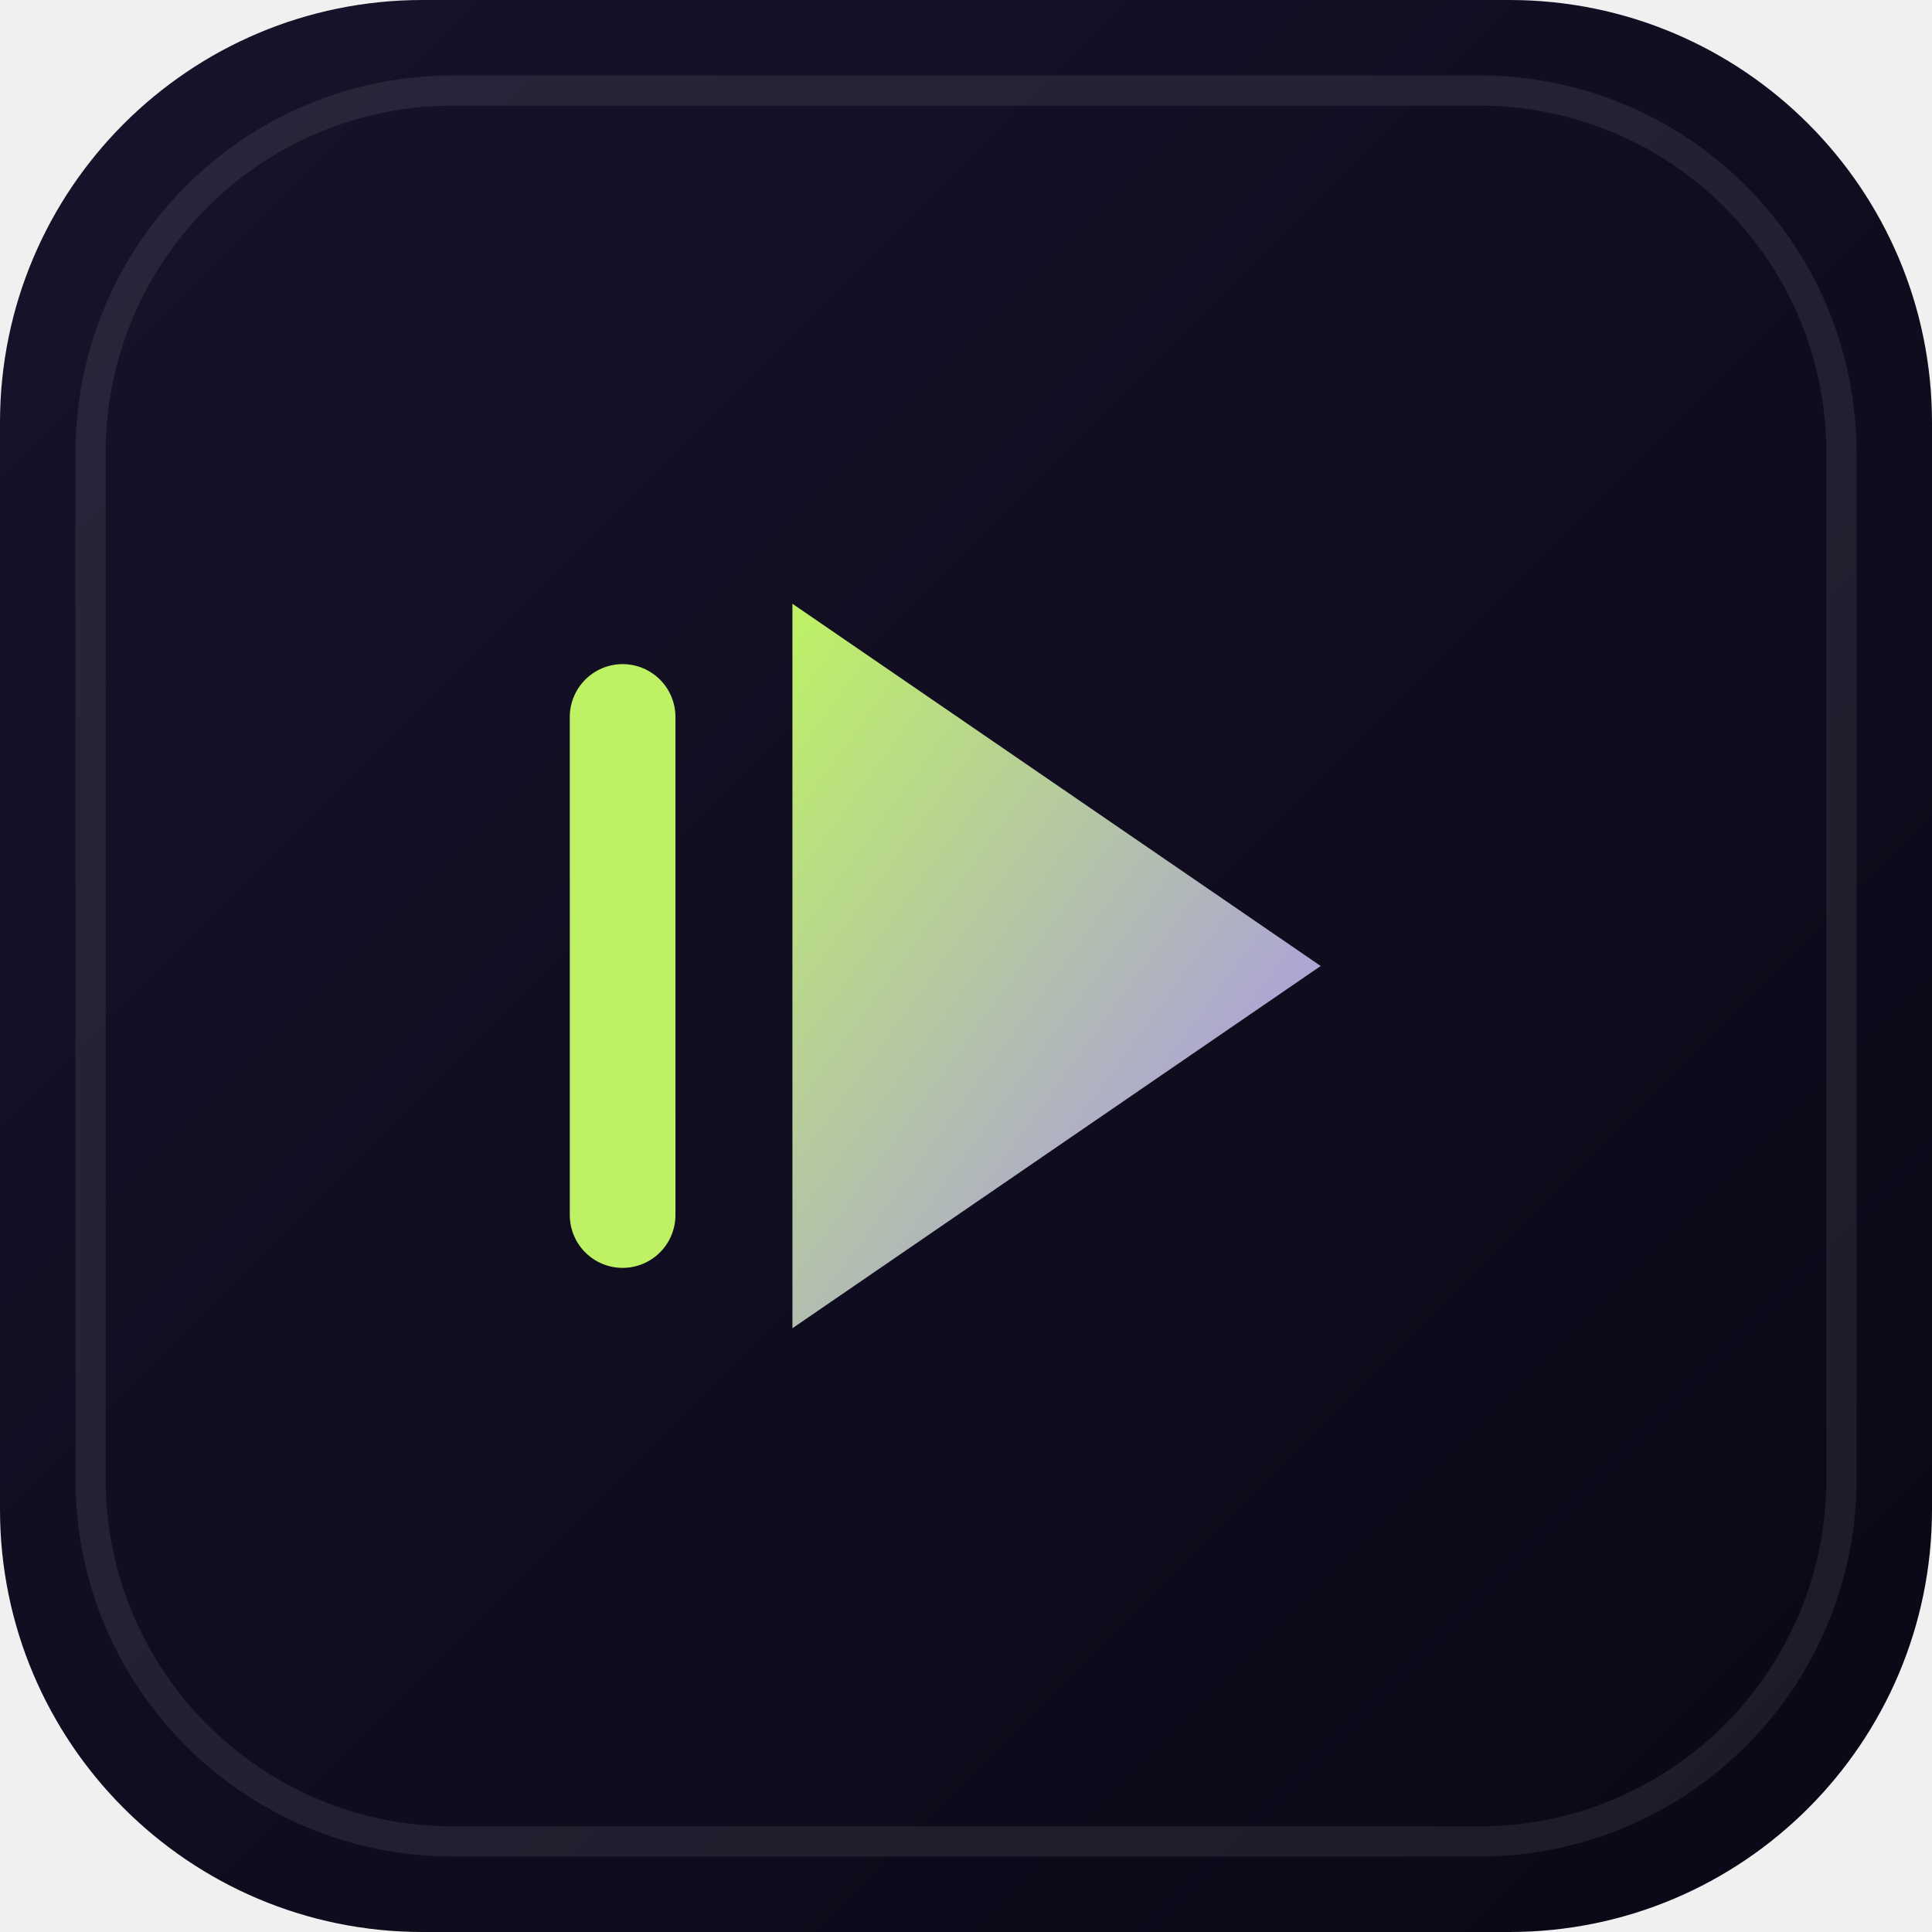
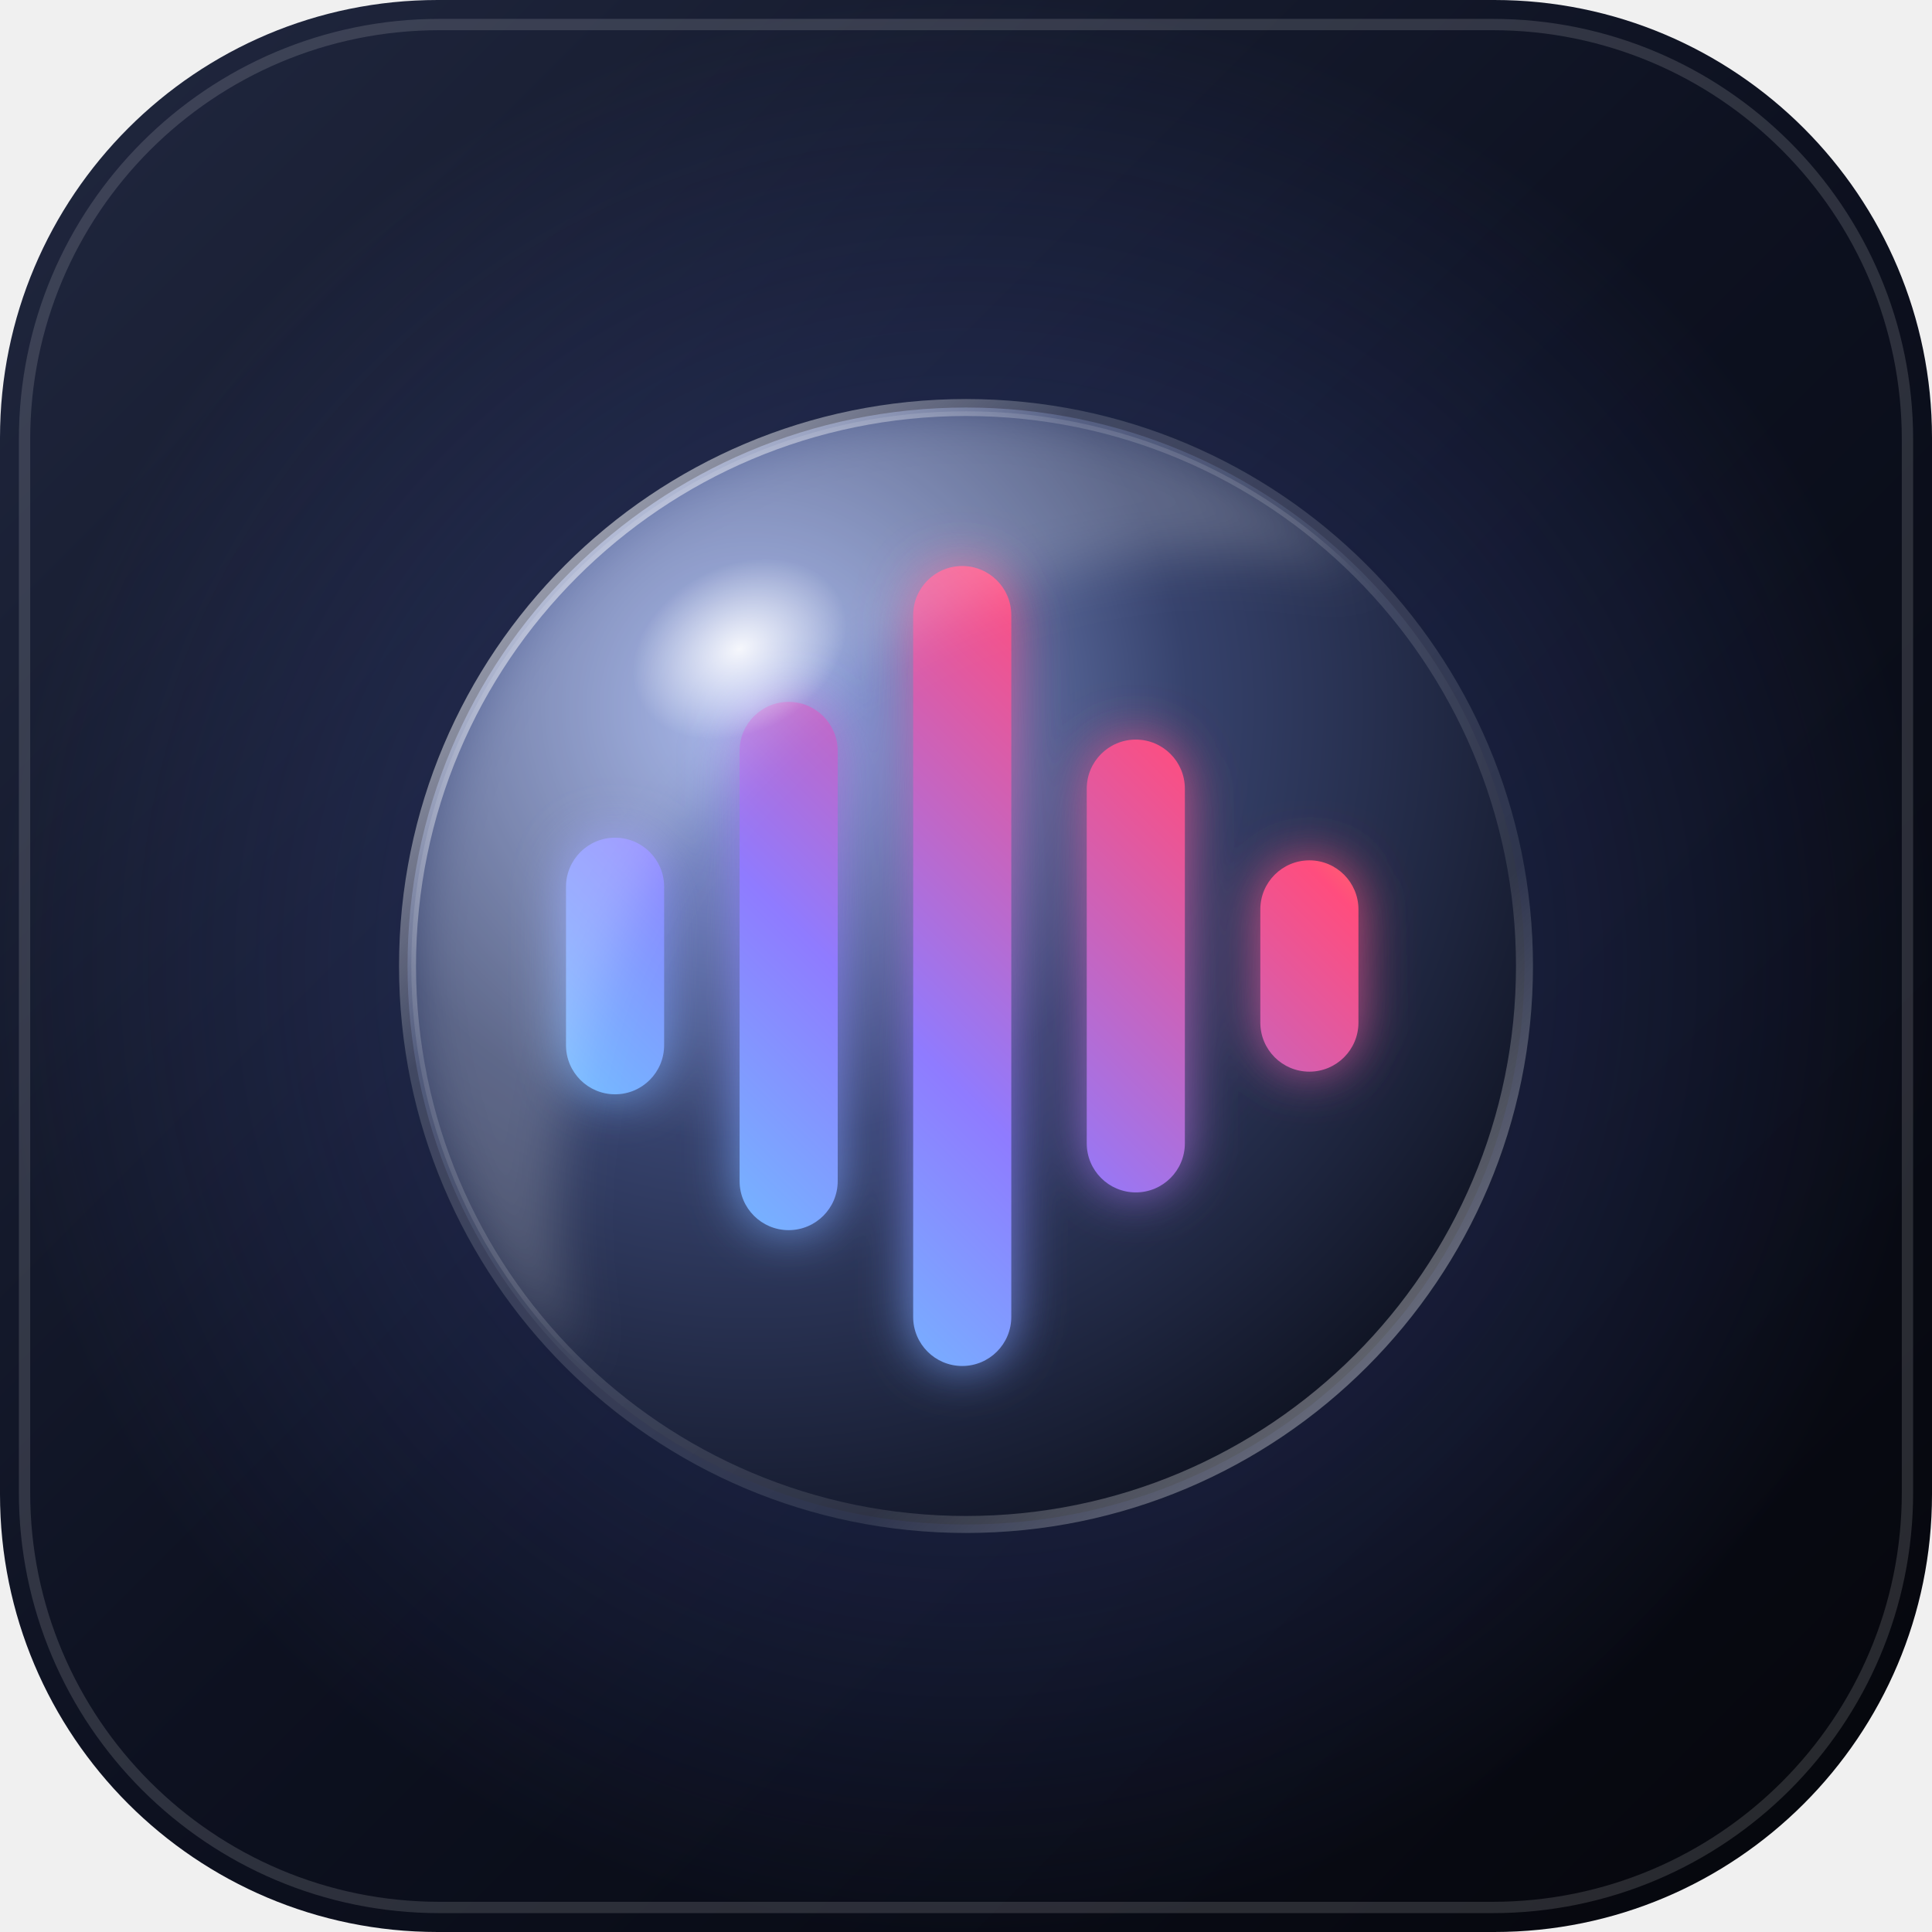
<svg xmlns="http://www.w3.org/2000/svg" viewBox="0 0 512 512">
  <defs>
-     <linearGradient id="bg" x1="0" y1="0" x2="1" y2="1">
-       <stop offset="0%" stop-color="#18132b" />
-       <stop offset="100%" stop-color="#0a0715" />
+     <linearGradient id="tile" x1="0" y1="0" x2="1" y2="1">
+       <stop offset="0" stop-color="#212840" />
+       <stop offset="0.5" stop-color="#0d1120" />
+       <stop offset="1" stop-color="#05060b" />
    </linearGradient>
-     <linearGradient id="glow" x1="0" y1="0" x2="1" y2="1">
-       <stop offset="0%" stop-color="#bef264" />
-       <stop offset="100%" stop-color="#a78bfa" />
+     <radialGradient id="halo" cx="0.5" cy="0.5" r="0.5">
+       <stop offset="0" stop-color="#6076e8" stop-opacity="0.55" />
+       <stop offset="0.55" stop-color="#6076e8" stop-opacity="0.16" />
+       <stop offset="1" stop-color="#6076e8" stop-opacity="0" />
+     </radialGradient>
+     <radialGradient id="lens" cx="0.31" cy="0.27" r="0.86">
+       <stop offset="0" stop-color="#96aaeb" />
+       <stop offset="0.45" stop-color="#36426c" />
+       <stop offset="1" stop-color="#0a0d18" />
+     </radialGradient>
+     <linearGradient id="wave" gradientUnits="userSpaceOnUse" x1="150" y1="362" x2="360" y2="150">
+       <stop offset="0" stop-color="#5ee7ff" />
+       <stop offset="0.42" stop-color="#8f7bff" />
+       <stop offset="0.78" stop-color="#ff4d7e" />
+       <stop offset="1" stop-color="#ffd60a" />
    </linearGradient>
+     <linearGradient id="rim" x1="0" y1="0" x2="1" y2="1">
+       <stop offset="0" stop-color="#fff" stop-opacity="0.85" />
+       <stop offset="0.3" stop-color="#fff" stop-opacity="0.16" />
+       <stop offset="0.7" stop-color="#fff" stop-opacity="0.10" />
+       <stop offset="1" stop-color="#fff" stop-opacity="0.55" />
+     </linearGradient>
+     <radialGradient id="hot" cx="0.5" cy="0.5" r="0.5">
+       <stop offset="0" stop-color="#fff" stop-opacity="0.9" />
+       <stop offset="1" stop-color="#fff" stop-opacity="0" />
+     </radialGradient>
+     <clipPath id="lensClip">
+       <circle cx="256" cy="256" r="147" />
+     </clipPath>
+     <filter id="soft" x="-50%" y="-50%" width="200%" height="200%">
+       <feGaussianBlur stdDeviation="7" />
+     </filter>
  </defs>
-   <rect width="512" height="512" rx="112" fill="url(#bg)" />
-   <rect x="24" y="24" width="464" height="464" rx="96" fill="none" stroke="rgba(255,255,255,0.08)" stroke-width="8" />
-   <path d="M210 160 L350 256 L210 352 Z" fill="url(#glow)" />
-   <path d="M165 190 L165 322" stroke="#bef264" stroke-width="28" stroke-linecap="round" />
+   <rect width="512" height="512" rx="116" fill="url(#tile)" />
+   <circle cx="256" cy="256" r="258" fill="url(#halo)" />
+   <circle cx="256" cy="256" r="148" fill="url(#lens)" />
+   <g clip-path="url(#lensClip)">
+     <g fill="url(#wave)" filter="url(#soft)" opacity="0.85">
+       <rect x="150" y="222" width="26" height="68" rx="13" />
+       <rect x="196" y="186" width="26" height="140" rx="13" />
+       <rect x="242" y="150" width="26" height="212" rx="13" />
+       <rect x="288" y="196" width="26" height="120" rx="13" />
+       <rect x="334" y="228" width="26" height="56" rx="13" />
+     </g>
+     <g fill="url(#wave)">
+       <rect x="150" y="222" width="26" height="68" rx="13" />
+       <rect x="196" y="186" width="26" height="140" rx="13" />
+       <rect x="242" y="150" width="26" height="212" rx="13" />
+       <rect x="288" y="196" width="26" height="120" rx="13" />
+       <rect x="334" y="228" width="26" height="56" rx="13" />
+     </g>
+     <path d="M256 108a148 148 0 0 0-104 253 176 176 0 0 1 210-210 148 148 0 0 0-106-43Z" fill="#fff" opacity="0.20" filter="url(#soft)" />
+   </g>
+   <circle cx="256" cy="256" r="148" fill="none" stroke="url(#rim)" stroke-width="4.5" />
+   <ellipse cx="196" cy="172" rx="30" ry="22" fill="url(#hot)" transform="rotate(-28 196 172)" />
+   <rect x="6.5" y="6.5" width="499" height="499" rx="110" fill="none" stroke="#fff" stroke-opacity="0.14" stroke-width="3" />
</svg>
